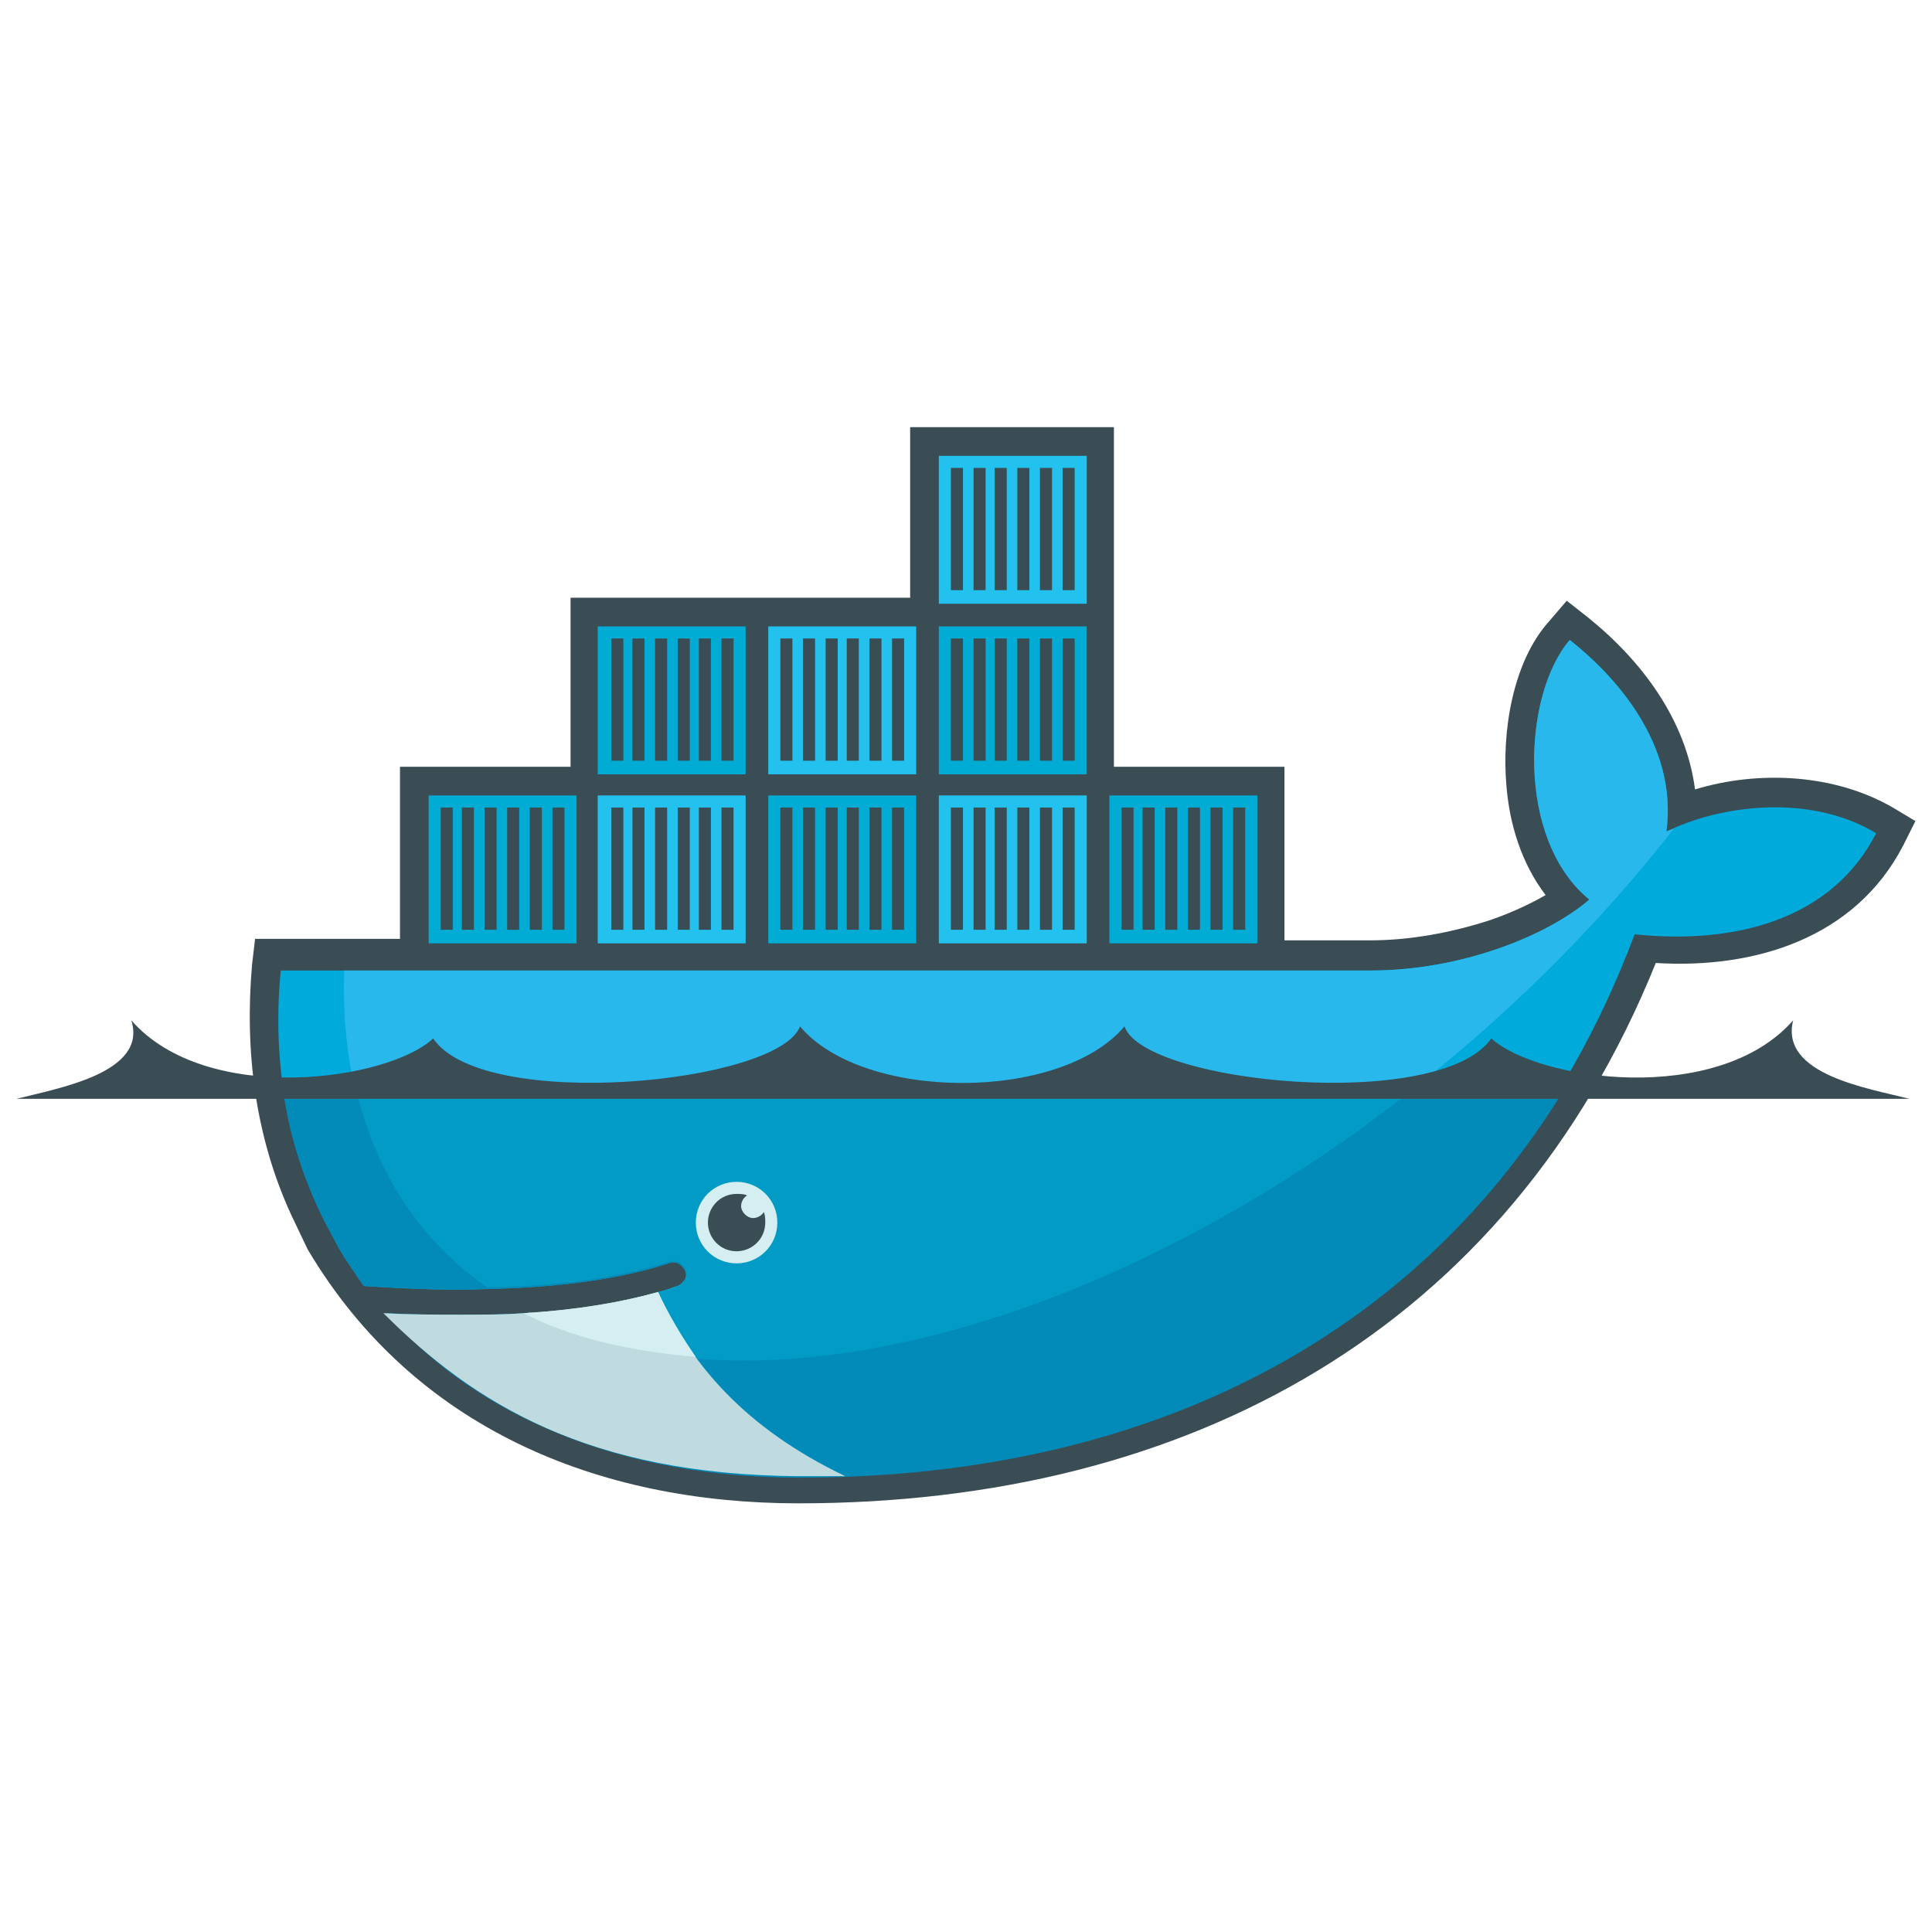
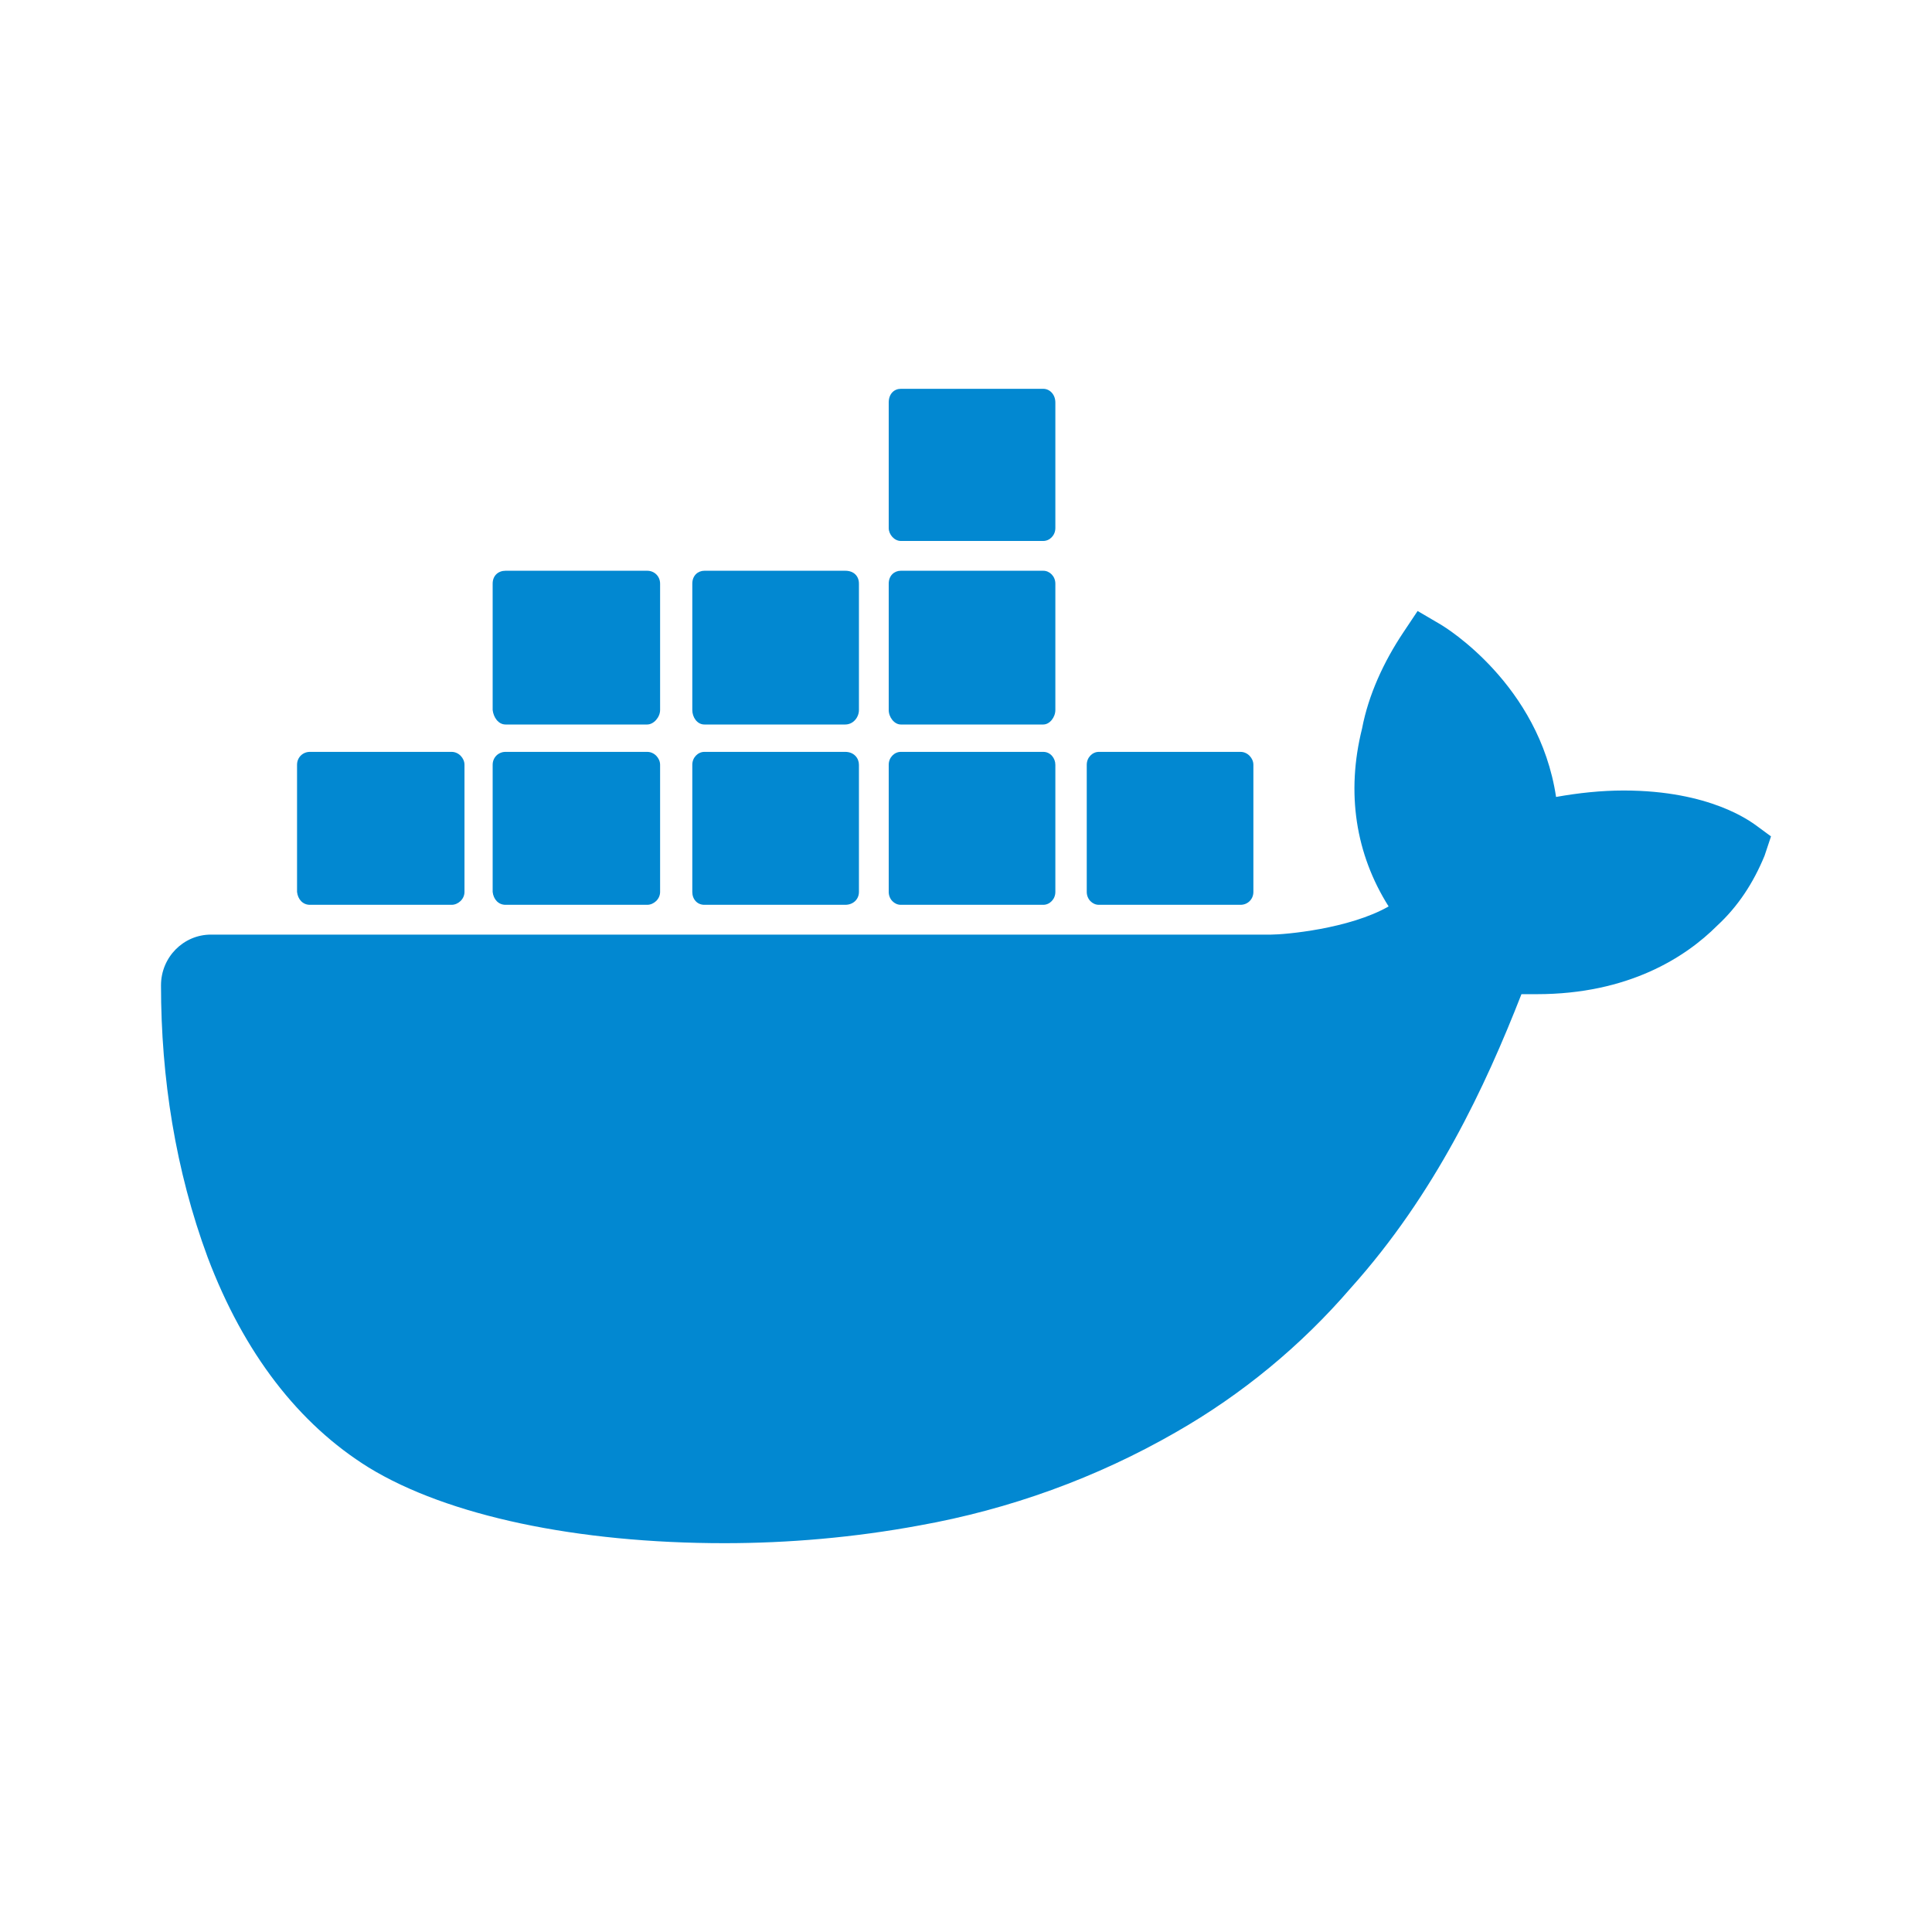
- <svg xmlns="http://www.w3.org/2000/svg" viewBox="0 0 128 128">
-   <path fill-rule="evenodd" clip-rule="evenodd" fill="#3A4D54" d="M73.8 50.8h11.3v11.5h5.7c2.6 0 5.3-.5 7.8-1.3 1.2-.4 2.6-1 3.8-1.7-1.6-2.1-2.4-4.7-2.6-7.3-.3-3.5.4-8.1 2.8-10.8l1.2-1.4 1.4 1.1c3.6 2.9 6.5 6.8 7.1 11.4 4.3-1.3 9.3-1 13.1 1.2l1.5.9-.8 1.6c-3.2 6.2-9.9 8.2-16.4 7.8-9.8 24.3-31 35.8-56.8 35.8-13.3 0-25.5-5-32.5-16.8l-.1-.2-1-2.1c-2.4-5.2-3.1-10.9-2.6-16.6l.2-1.7h9.6V50.8h11.3V39.6h22.5V28.3h13.5v22.5z" />
-   <path fill="#00AADA" d="M110.4 55.1c.8-5.9-3.6-10.5-6.4-12.7-3.1 3.6-3.6 13.2 1.3 17.2-2.8 2.4-8.5 4.7-14.5 4.7H18.6c-.6 6.2.5 11.9 3 16.8l.8 1.5c.5.9 1.1 1.7 1.7 2.6 3 .2 5.7.3 8.2.2 4.9-.1 8.9-.7 12-1.7.5-.2.9.1 1.1.5.2.5-.1.9-.5 1.1-.4.1-.8.3-1.3.4-2.4.7-5 1.1-8.3 1.3h-.6c-1.3.1-2.7.1-4.2.1-1.6 0-3.1 0-4.9-.1 6 6.8 15.4 10.8 27.2 10.8 25 0 46.2-11.1 55.5-35.9 6.7.7 13.1-1 16-6.7-4.5-2.7-10.5-1.8-13.9-.1z" />
-   <path fill="#28B8EB" d="M110.4 55.1c.8-5.9-3.6-10.5-6.4-12.7-3.1 3.6-3.6 13.2 1.3 17.2-2.8 2.4-8.5 4.7-14.5 4.7h-68c-.3 9.5 3.2 16.7 9.5 21 4.9-.1 8.9-.7 12-1.7.5-.2.9.1 1.1.5.2.5-.1.9-.5 1.1-.4.1-.8.3-1.3.4-2.4.7-5.2 1.2-8.5 1.4l-.1-.1c8.5 4.4 20.8 4.3 35-1.1 15.8-6.1 30.6-17.7 40.9-30.9-.2.1-.4.1-.5.2z" />
-   <path fill="#028BB8" d="M18.7 71.8c.4 3.3 1.4 6.4 2.9 9.3l.8 1.5c.5.9 1.1 1.7 1.7 2.6 3 .2 5.7.3 8.2.2 4.9-.1 8.9-.7 12-1.7.5-.2.9.1 1.1.5.2.5-.1.9-.5 1.1-.4.1-.8.3-1.3.4-2.4.7-5.2 1.2-8.5 1.4h-.4c-1.3.1-2.7.1-4.1.1-1.6 0-3.2 0-4.9-.1 6 6.8 15.5 10.8 27.3 10.8 21.4 0 40-8.1 50.8-26H18.7v-.1z" />
-   <path fill="#019BC6" d="M23.5 71.8c1.3 5.8 4.3 10.4 8.8 13.5 4.9-.1 8.9-.7 12-1.7.5-.2.9.1 1.1.5.2.5-.1.9-.5 1.1-.4.1-.8.3-1.3.4-2.4.7-5.2 1.2-8.6 1.4 8.5 4.4 20.8 4.3 34.9-1.1 8.5-3.3 16.8-8.2 24.2-14.1H23.5z" />
-   <path fill-rule="evenodd" clip-rule="evenodd" fill="#00ACD3" d="M28.4 52.7h9.8v9.8h-9.8v-9.8zm.8.8h.8v8.1h-.8v-8.1zm1.4 0h.8v8.1h-.8v-8.1zm1.5 0h.8v8.1h-.8v-8.1zm1.5 0h.8v8.1h-.8v-8.1zm1.5 0h.8v8.1h-.8v-8.1zm1.5 0h.8v8.1h-.8v-8.1zm3-12h9.8v9.8h-9.8v-9.8zm.9.8h.8v8.1h-.8v-8.1zm1.4 0h.8v8.1h-.8v-8.1zm1.5 0h.8v8.1h-.8v-8.1zm1.5 0h.8v8.1h-.8v-8.1zm1.4 0h.8v8.1h-.8v-8.1zm1.5 0h.8v8.1h-.8v-8.1z" />
-   <path fill-rule="evenodd" clip-rule="evenodd" fill="#23C2EE" d="M39.6 52.7h9.8v9.8h-9.8v-9.8zm.9.8h.8v8.1h-.8v-8.1zm1.4 0h.8v8.1h-.8v-8.1zm1.5 0h.8v8.1h-.8v-8.1zm1.5 0h.8v8.1h-.8v-8.1zm1.4 0h.8v8.1h-.8v-8.1zm1.5 0h.8v8.1h-.8v-8.1z" />
-   <path fill-rule="evenodd" clip-rule="evenodd" fill="#00ACD3" d="M50.9 52.7h9.8v9.8h-9.8v-9.8zm.8.8h.8v8.1h-.8v-8.1zm1.5 0h.8v8.1h-.8v-8.1zm1.5 0h.8v8.1h-.8v-8.1zm1.4 0h.8v8.1h-.8v-8.1zm1.5 0h.8v8.1h-.8v-8.1zm1.5 0h.8v8.1h-.8v-8.1z" />
-   <path fill-rule="evenodd" clip-rule="evenodd" fill="#23C2EE" d="M50.9 41.5h9.8v9.8h-9.8v-9.8zm.8.8h.8v8.1h-.8v-8.1zm1.5 0h.8v8.1h-.8v-8.1zm1.5 0h.8v8.1h-.8v-8.1zm1.4 0h.8v8.1h-.8v-8.1zm1.5 0h.8v8.1h-.8v-8.1zm1.5 0h.8v8.1h-.8v-8.1zm3.1 10.4H72v9.8h-9.8v-9.8zm.8.8h.8v8.1H63v-8.1zm1.5 0h.8v8.1h-.8v-8.1zm1.4 0h.8v8.1h-.8v-8.1zm1.5 0h.8v8.1h-.8v-8.1zm1.5 0h.8v8.1h-.8v-8.1zm1.5 0h.8v8.1h-.8v-8.1z" />
-   <path fill-rule="evenodd" clip-rule="evenodd" fill="#00ACD3" d="M62.2 41.5H72v9.8h-9.8v-9.8zm.8.8h.8v8.1H63v-8.1zm1.5 0h.8v8.1h-.8v-8.1zm1.4 0h.8v8.1h-.8v-8.1zm1.5 0h.8v8.1h-.8v-8.1zm1.5 0h.8v8.1h-.8v-8.1zm1.5 0h.8v8.1h-.8v-8.1z" />
-   <path fill-rule="evenodd" clip-rule="evenodd" fill="#23C2EE" d="M62.2 30.2H72V40h-9.8v-9.8zm.8.8h.8v8.1H63V31zm1.5 0h.8v8.1h-.8V31zm1.4 0h.8v8.1h-.8V31zm1.5 0h.8v8.1h-.8V31zm1.5 0h.8v8.1h-.8V31zm1.5 0h.8v8.1h-.8V31z" />
-   <path fill-rule="evenodd" clip-rule="evenodd" fill="#00ACD3" d="M73.5 52.7h9.8v9.8h-9.8v-9.8zm.8.8h.8v8.1h-.8v-8.1zm1.4 0h.8v8.1h-.8v-8.1zm1.5 0h.8v8.1h-.8v-8.1zm1.5 0h.8v8.1h-.8v-8.1zm1.5 0h.8v8.1h-.8v-8.1zm1.5 0h.8v8.1h-.8v-8.1z" />
-   <path fill-rule="evenodd" clip-rule="evenodd" fill="#D4EEF1" d="M48.8 78.3c1.5 0 2.7 1.2 2.7 2.7 0 1.5-1.2 2.7-2.7 2.7-1.5 0-2.7-1.2-2.7-2.7 0-1.5 1.2-2.7 2.7-2.7" />
-   <path fill-rule="evenodd" clip-rule="evenodd" fill="#3A4D54" d="M48.8 79.1c.2 0 .5 0 .7.1-.2.1-.4.4-.4.7 0 .4.4.8.8.8.3 0 .6-.2.7-.4.1.2.1.5.1.7 0 1.1-.9 1.9-1.9 1.9-1.1 0-1.9-.9-1.9-1.9 0-1 .8-1.9 1.9-1.9M1.1 72.8h125.4c-2.7-.7-8.6-1.6-7.7-5.2-5 5.7-16.9 4-20 1.2-3.4 4.9-23 3-24.3-.8-4.2 5-17.3 5-21.5 0-1.4 3.8-21 5.7-24.3.8-3 2.8-15 4.5-20-1.2 1.1 3.5-4.9 4.5-7.6 5.2" />
-   <path fill="#BFDBE0" d="M56 97.8c-6.7-3.2-10.3-7.5-12.4-12.2-2.5.7-5.5 1.2-8.9 1.4-1.3.1-2.7.1-4.1.1-1.7 0-3.4 0-5.2-.1 6 6 13.6 10.7 27.5 10.8H56z" />
-   <path fill="#D4EEF1" d="M46.1 89.9c-.9-1.3-1.8-2.8-2.5-4.3-2.5.7-5.5 1.2-8.9 1.4 2.3 1.2 5.7 2.4 11.4 2.9z" />
+ <svg xmlns="http://www.w3.org/2000/svg" viewBox="0 0 24 24">
+   <path fill="#0288d1" d="M21.81 10.25c-.06-.04-.56-.43-1.64-.43-.28 0-.56.03-.84.08-.21-1.4-1.38-2.11-1.43-2.14l-.29-.17-.18.27c-.24.36-.43.77-.51 1.19-.2.8-.08 1.56.33 2.21-.49.28-1.29.35-1.46.35H2.62c-.34 0-.62.28-.62.63 0 1.15.18 2.3.58 3.38.45 1.19 1.13 2.07 2 2.61.98.6 2.59.94 4.42.94.79 0 1.61-.07 2.42-.22 1.12-.2 2.2-.59 3.19-1.16A8.3 8.3 0 0 0 16.78 16c1.05-1.17 1.67-2.5 2.12-3.65h.19c1.14 0 1.85-.46 2.24-.85.26-.24.45-.53.59-.87l.08-.24zm-17.96.99h1.76c.08 0 .16-.07.16-.16V9.5c0-.08-.07-.16-.16-.16H3.85c-.09 0-.16.07-.16.16v1.58c.01.09.07.16.16.16m2.43 0h1.76c.08 0 .16-.07.16-.16V9.5c0-.08-.07-.16-.16-.16H6.28c-.09 0-.16.07-.16.16v1.58c.01.09.07.16.16.16m2.47 0h1.75c.1 0 .17-.07.17-.16V9.5c0-.08-.06-.16-.17-.16H8.75c-.08 0-.15.07-.15.16v1.58c0 .09.06.16.15.16m2.44 0h1.77c.08 0 .15-.07.15-.16V9.5c0-.08-.06-.16-.15-.16h-1.77c-.08 0-.15.07-.15.16v1.58c0 .09.07.16.15.16M6.28 9h1.76c.08 0 .16-.09.16-.18V7.25c0-.09-.07-.16-.16-.16H6.28c-.09 0-.16.06-.16.16v1.57c.01.09.07.18.16.18m2.47 0h1.75c.1 0 .17-.09.17-.18V7.25c0-.09-.06-.16-.17-.16H8.75c-.08 0-.15.06-.15.16v1.57c0 .09.06.18.15.18m2.44 0h1.77c.08 0 .15-.09.15-.18V7.25c0-.09-.07-.16-.15-.16h-1.77c-.08 0-.15.06-.15.16v1.57c0 .09.07.18.15.18m0-2.28h1.77c.08 0 .15-.07.15-.16V5c0-.1-.07-.17-.15-.17h-1.77c-.08 0-.15.06-.15.17v1.56c0 .08.07.16.15.16m2.46 4.52h1.76c.09 0 .16-.07.16-.16V9.5c0-.08-.07-.16-.16-.16h-1.76c-.08 0-.15.07-.15.16v1.58c0 .09.07.16.15.16" />
</svg>
